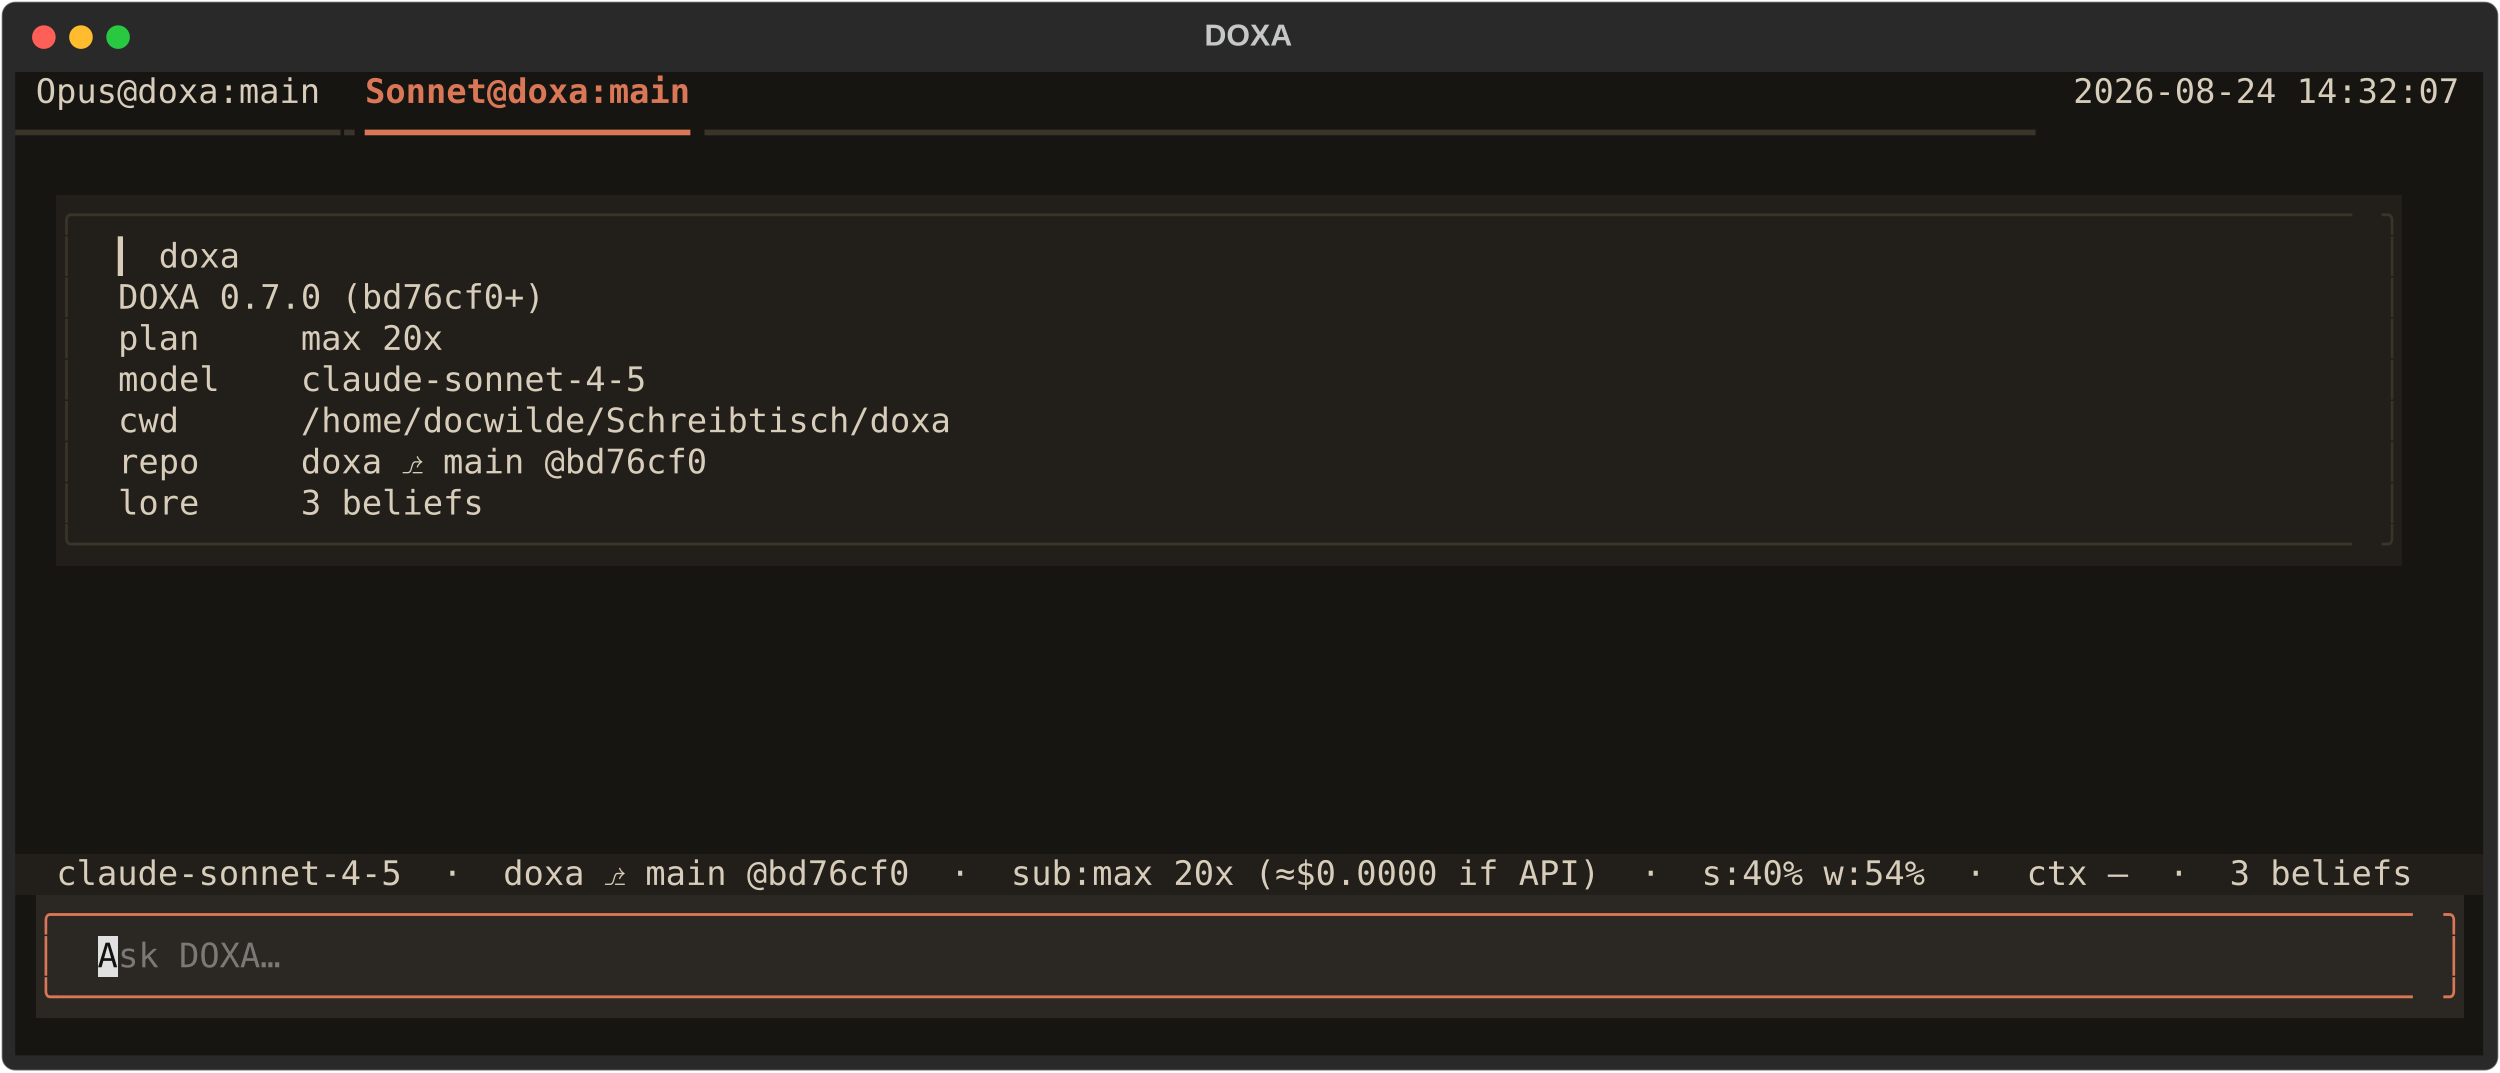
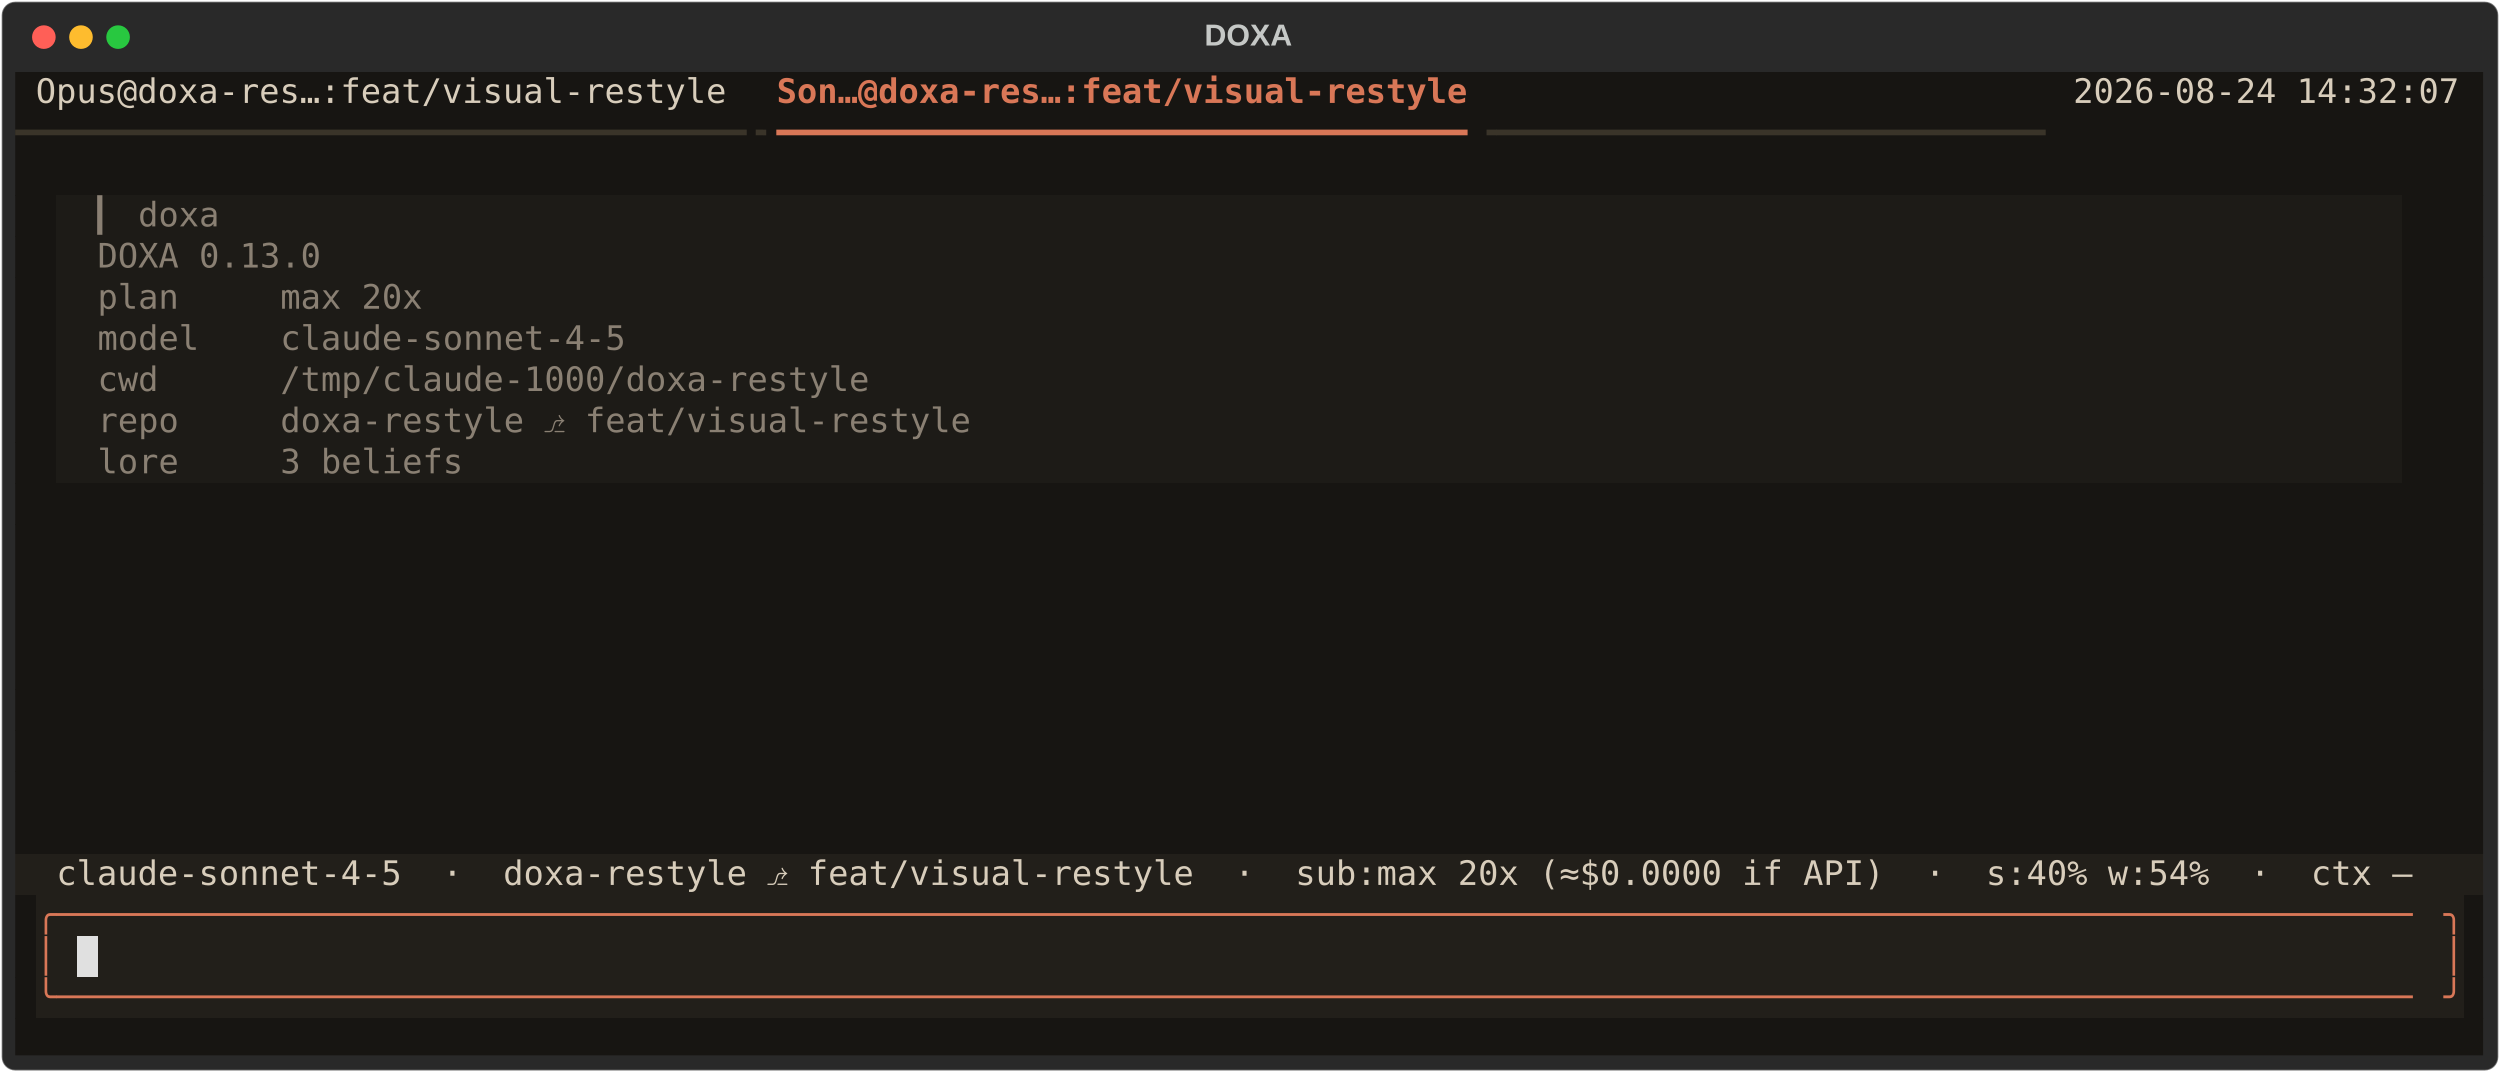
<svg xmlns="http://www.w3.org/2000/svg" class="rich-terminal" viewBox="0 0 1482 635.6">
  <style>

    @font-face {
        font-family: "Fira Code";
        src: local("FiraCode-Regular"),
                url("https://cdnjs.cloudflare.com/ajax/libs/firacode/6.2.0/woff2/FiraCode-Regular.woff2") format("woff2"),
                url("https://cdnjs.cloudflare.com/ajax/libs/firacode/6.2.0/woff/FiraCode-Regular.woff") format("woff");
        font-style: normal;
        font-weight: 400;
    }
    @font-face {
        font-family: "Fira Code";
        src: local("FiraCode-Bold"),
                url("https://cdnjs.cloudflare.com/ajax/libs/firacode/6.2.0/woff2/FiraCode-Bold.woff2") format("woff2"),
                url("https://cdnjs.cloudflare.com/ajax/libs/firacode/6.2.0/woff/FiraCode-Bold.woff") format("woff");
        font-style: bold;
        font-weight: 700;
    }

-     .terminal-195479208-matrix {
+     .terminal-3935627335-matrix {
        font-family: Fira Code, monospace;
        font-size: 20px;
        line-height: 24.4px;
        font-variant-east-asian: full-width;
    }

-     .terminal-195479208-title {
+     .terminal-3935627335-title {
        font-size: 18px;
        font-weight: bold;
        font-family: arial;
    }

-     .terminal-195479208-r1 { fill: #c5c8c6 }
- .terminal-195479208-r2 { fill: #d8cdbb }
- .terminal-195479208-r3 { fill: #d97757;font-weight: bold }
- .terminal-195479208-r4 { fill: #3a3429 }
- .terminal-195479208-r5 { fill: #d97757 }
- .terminal-195479208-r6 { fill: #121212 }
- .terminal-195479208-r7 { fill: #7b7976 }
- .terminal-195479208-r8 { fill: #f2e9dd }
+     .terminal-3935627335-r1 { fill: #c5c8c6 }
+ .terminal-3935627335-r2 { fill: #d8cdbb }
+ .terminal-3935627335-r3 { fill: #d97757;font-weight: bold }
+ .terminal-3935627335-r4 { fill: #3a3429 }
+ .terminal-3935627335-r5 { fill: #d97757 }
+ .terminal-3935627335-r6 { fill: #8a8073 }
+ .terminal-3935627335-r7 { fill: #121212 }
+ .terminal-3935627335-r8 { fill: #f2e9dd }
    </style>
  <defs>
-     <clipPath id="terminal-195479208-clip-terminal">
+     <clipPath id="terminal-3935627335-clip-terminal">
      <rect x="0" y="0" width="1463.0" height="584.6" />
    </clipPath>
-     <clipPath id="terminal-195479208-line-0">
+     <clipPath id="terminal-3935627335-line-0">
      <rect x="0" y="1.5" width="1464" height="24.65" />
    </clipPath>
-     <clipPath id="terminal-195479208-line-1">
+     <clipPath id="terminal-3935627335-line-1">
      <rect x="0" y="25.9" width="1464" height="24.65" />
    </clipPath>
-     <clipPath id="terminal-195479208-line-2">
+     <clipPath id="terminal-3935627335-line-2">
      <rect x="0" y="50.3" width="1464" height="24.65" />
    </clipPath>
-     <clipPath id="terminal-195479208-line-3">
+     <clipPath id="terminal-3935627335-line-3">
      <rect x="0" y="74.7" width="1464" height="24.65" />
    </clipPath>
-     <clipPath id="terminal-195479208-line-4">
+     <clipPath id="terminal-3935627335-line-4">
      <rect x="0" y="99.1" width="1464" height="24.65" />
    </clipPath>
-     <clipPath id="terminal-195479208-line-5">
+     <clipPath id="terminal-3935627335-line-5">
      <rect x="0" y="123.5" width="1464" height="24.65" />
    </clipPath>
-     <clipPath id="terminal-195479208-line-6">
+     <clipPath id="terminal-3935627335-line-6">
      <rect x="0" y="147.9" width="1464" height="24.65" />
    </clipPath>
-     <clipPath id="terminal-195479208-line-7">
+     <clipPath id="terminal-3935627335-line-7">
      <rect x="0" y="172.3" width="1464" height="24.65" />
    </clipPath>
-     <clipPath id="terminal-195479208-line-8">
+     <clipPath id="terminal-3935627335-line-8">
      <rect x="0" y="196.7" width="1464" height="24.65" />
    </clipPath>
-     <clipPath id="terminal-195479208-line-9">
+     <clipPath id="terminal-3935627335-line-9">
      <rect x="0" y="221.1" width="1464" height="24.65" />
    </clipPath>
-     <clipPath id="terminal-195479208-line-10">
+     <clipPath id="terminal-3935627335-line-10">
      <rect x="0" y="245.5" width="1464" height="24.65" />
    </clipPath>
-     <clipPath id="terminal-195479208-line-11">
+     <clipPath id="terminal-3935627335-line-11">
      <rect x="0" y="269.9" width="1464" height="24.65" />
    </clipPath>
-     <clipPath id="terminal-195479208-line-12">
+     <clipPath id="terminal-3935627335-line-12">
      <rect x="0" y="294.3" width="1464" height="24.65" />
    </clipPath>
-     <clipPath id="terminal-195479208-line-13">
+     <clipPath id="terminal-3935627335-line-13">
      <rect x="0" y="318.7" width="1464" height="24.65" />
    </clipPath>
-     <clipPath id="terminal-195479208-line-14">
+     <clipPath id="terminal-3935627335-line-14">
      <rect x="0" y="343.1" width="1464" height="24.65" />
    </clipPath>
-     <clipPath id="terminal-195479208-line-15">
+     <clipPath id="terminal-3935627335-line-15">
      <rect x="0" y="367.5" width="1464" height="24.65" />
    </clipPath>
-     <clipPath id="terminal-195479208-line-16">
+     <clipPath id="terminal-3935627335-line-16">
      <rect x="0" y="391.9" width="1464" height="24.65" />
    </clipPath>
-     <clipPath id="terminal-195479208-line-17">
+     <clipPath id="terminal-3935627335-line-17">
      <rect x="0" y="416.3" width="1464" height="24.65" />
    </clipPath>
-     <clipPath id="terminal-195479208-line-18">
+     <clipPath id="terminal-3935627335-line-18">
      <rect x="0" y="440.7" width="1464" height="24.65" />
    </clipPath>
-     <clipPath id="terminal-195479208-line-19">
+     <clipPath id="terminal-3935627335-line-19">
      <rect x="0" y="465.1" width="1464" height="24.65" />
    </clipPath>
-     <clipPath id="terminal-195479208-line-20">
+     <clipPath id="terminal-3935627335-line-20">
      <rect x="0" y="489.5" width="1464" height="24.65" />
    </clipPath>
-     <clipPath id="terminal-195479208-line-21">
+     <clipPath id="terminal-3935627335-line-21">
      <rect x="0" y="513.9" width="1464" height="24.65" />
    </clipPath>
-     <clipPath id="terminal-195479208-line-22">
+     <clipPath id="terminal-3935627335-line-22">
      <rect x="0" y="538.3" width="1464" height="24.65" />
    </clipPath>
  </defs>
  <rect fill="#292929" stroke="rgba(255,255,255,0.35)" stroke-width="1" x="1" y="1" width="1480" height="633.6" rx="8" />
-   <text class="terminal-195479208-title" fill="#c5c8c6" text-anchor="middle" x="740" y="27">DOXA</text>
+   <text class="terminal-3935627335-title" fill="#c5c8c6" text-anchor="middle" x="740" y="27">DOXA</text>
  <g transform="translate(26,22)">
    <circle cx="0" cy="0" r="7" fill="#ff5f57" />
    <circle cx="22" cy="0" r="7" fill="#febc2e" />
    <circle cx="44" cy="0" r="7" fill="#28c840" />
  </g>
-   <g transform="translate(9, 41)" clip-path="url(#terminal-195479208-clip-terminal)">
+   <g transform="translate(9, 41)" clip-path="url(#terminal-3935627335-clip-terminal)">
    <rect fill="#171512" x="0" y="1.5" width="12.2" height="24.65" shape-rendering="crispEdges" />
-     <rect fill="#171512" x="12.2" y="1.5" width="170.8" height="24.65" shape-rendering="crispEdges" />
-     <rect fill="#171512" x="183" y="1.5" width="12.2" height="24.65" shape-rendering="crispEdges" />
-     <rect fill="#171512" x="195.2" y="1.5" width="12.2" height="24.65" shape-rendering="crispEdges" />
-     <rect fill="#171512" x="207.4" y="1.5" width="195.2" height="24.65" shape-rendering="crispEdges" />
-     <rect fill="#171512" x="402.6" y="1.5" width="12.2" height="24.65" shape-rendering="crispEdges" />
-     <rect fill="#171512" x="414.8" y="1.5" width="793" height="24.65" shape-rendering="crispEdges" />
+     <rect fill="#171512" x="12.2" y="1.5" width="414.8" height="24.65" shape-rendering="crispEdges" />
+     <rect fill="#171512" x="427" y="1.5" width="12.2" height="24.65" shape-rendering="crispEdges" />
+     <rect fill="#171512" x="439.2" y="1.5" width="12.2" height="24.65" shape-rendering="crispEdges" />
+     <rect fill="#171512" x="451.4" y="1.5" width="414.8" height="24.65" shape-rendering="crispEdges" />
+     <rect fill="#171512" x="866.2" y="1.5" width="12.2" height="24.65" shape-rendering="crispEdges" />
+     <rect fill="#171512" x="878.4" y="1.5" width="329.4" height="24.65" shape-rendering="crispEdges" />
    <rect fill="#171512" x="1207.8" y="1.5" width="12.2" height="24.65" shape-rendering="crispEdges" />
    <rect fill="#171512" x="1220" y="1.5" width="231.8" height="24.65" shape-rendering="crispEdges" />
    <rect fill="#171512" x="1451.8" y="1.5" width="12.2" height="24.65" shape-rendering="crispEdges" />
-     <rect fill="#171512" x="0" y="25.9" width="195.2" height="24.65" shape-rendering="crispEdges" />
-     <rect fill="#171512" x="195.2" y="25.9" width="12.2" height="24.65" shape-rendering="crispEdges" />
-     <rect fill="#171512" x="207.4" y="25.9" width="195.2" height="24.65" shape-rendering="crispEdges" />
-     <rect fill="#171512" x="402.6" y="25.9" width="12.2" height="24.65" shape-rendering="crispEdges" />
-     <rect fill="#171512" x="414.8" y="25.9" width="793" height="24.65" shape-rendering="crispEdges" />
+     <rect fill="#171512" x="0" y="25.9" width="439.2" height="24.65" shape-rendering="crispEdges" />
+     <rect fill="#171512" x="439.2" y="25.9" width="12.2" height="24.65" shape-rendering="crispEdges" />
+     <rect fill="#171512" x="451.4" y="25.9" width="414.8" height="24.65" shape-rendering="crispEdges" />
+     <rect fill="#171512" x="866.2" y="25.9" width="12.2" height="24.65" shape-rendering="crispEdges" />
+     <rect fill="#171512" x="878.4" y="25.9" width="329.4" height="24.65" shape-rendering="crispEdges" />
    <rect fill="#171512" x="1207.8" y="25.9" width="12.2" height="24.65" shape-rendering="crispEdges" />
    <rect fill="#171512" x="1220" y="25.9" width="231.8" height="24.65" shape-rendering="crispEdges" />
    <rect fill="#171512" x="1451.8" y="25.9" width="12.2" height="24.65" shape-rendering="crispEdges" />
    <rect fill="#171512" x="0" y="50.3" width="1439.6" height="24.65" shape-rendering="crispEdges" />
    <rect fill="#171512" x="1439.6" y="50.3" width="24.4" height="24.65" shape-rendering="crispEdges" />
    <rect fill="#171512" x="0" y="74.7" width="24.4" height="24.65" shape-rendering="crispEdges" />
-     <rect fill="#221f1a" x="24.4" y="74.7" width="12.2" height="24.65" shape-rendering="crispEdges" />
-     <rect fill="#221f1a" x="36.6" y="74.7" width="1366.4" height="24.65" shape-rendering="crispEdges" />
-     <rect fill="#221f1a" x="1403" y="74.7" width="12.2" height="24.65" shape-rendering="crispEdges" />
+     <rect fill="#1d1b17" x="24.4" y="74.7" width="24.4" height="24.65" shape-rendering="crispEdges" />
+     <rect fill="#1d1b17" x="48.8" y="74.7" width="73.2" height="24.65" shape-rendering="crispEdges" />
+     <rect fill="#1d1b17" x="122" y="74.7" width="1268.8" height="24.65" shape-rendering="crispEdges" />
+     <rect fill="#1d1b17" x="1390.8" y="74.7" width="24.4" height="24.65" shape-rendering="crispEdges" />
    <rect fill="#171512" x="1415.2" y="74.7" width="24.4" height="24.65" shape-rendering="crispEdges" />
    <rect fill="#171512" x="1439.6" y="74.7" width="24.4" height="24.65" shape-rendering="crispEdges" />
    <rect fill="#171512" x="0" y="99.1" width="24.4" height="24.65" shape-rendering="crispEdges" />
-     <rect fill="#221f1a" x="24.4" y="99.1" width="12.2" height="24.65" shape-rendering="crispEdges" />
-     <rect fill="#221f1a" x="36.6" y="99.1" width="24.4" height="24.65" shape-rendering="crispEdges" />
-     <rect fill="#221f1a" x="61" y="99.1" width="73.2" height="24.65" shape-rendering="crispEdges" />
-     <rect fill="#221f1a" x="134.2" y="99.1" width="1244.4" height="24.65" shape-rendering="crispEdges" />
-     <rect fill="#221f1a" x="1378.6" y="99.1" width="24.4" height="24.65" shape-rendering="crispEdges" />
-     <rect fill="#221f1a" x="1403" y="99.1" width="12.2" height="24.65" shape-rendering="crispEdges" />
+     <rect fill="#1d1b17" x="24.4" y="99.1" width="24.4" height="24.65" shape-rendering="crispEdges" />
+     <rect fill="#1d1b17" x="48.8" y="99.1" width="134.2" height="24.65" shape-rendering="crispEdges" />
+     <rect fill="#1d1b17" x="183" y="99.1" width="1207.8" height="24.65" shape-rendering="crispEdges" />
+     <rect fill="#1d1b17" x="1390.8" y="99.1" width="24.4" height="24.65" shape-rendering="crispEdges" />
    <rect fill="#171512" x="1415.2" y="99.1" width="24.4" height="24.65" shape-rendering="crispEdges" />
    <rect fill="#171512" x="1439.6" y="99.1" width="24.4" height="24.65" shape-rendering="crispEdges" />
    <rect fill="#171512" x="0" y="123.5" width="24.4" height="24.65" shape-rendering="crispEdges" />
-     <rect fill="#221f1a" x="24.4" y="123.5" width="12.2" height="24.65" shape-rendering="crispEdges" />
-     <rect fill="#221f1a" x="36.6" y="123.5" width="24.4" height="24.65" shape-rendering="crispEdges" />
-     <rect fill="#221f1a" x="61" y="123.5" width="256.2" height="24.65" shape-rendering="crispEdges" />
-     <rect fill="#221f1a" x="317.2" y="123.5" width="1061.4" height="24.65" shape-rendering="crispEdges" />
-     <rect fill="#221f1a" x="1378.6" y="123.5" width="24.4" height="24.65" shape-rendering="crispEdges" />
-     <rect fill="#221f1a" x="1403" y="123.5" width="12.2" height="24.65" shape-rendering="crispEdges" />
+     <rect fill="#1d1b17" x="24.4" y="123.5" width="24.4" height="24.65" shape-rendering="crispEdges" />
+     <rect fill="#1d1b17" x="48.8" y="123.5" width="195.2" height="24.65" shape-rendering="crispEdges" />
+     <rect fill="#1d1b17" x="244" y="123.5" width="1146.8" height="24.65" shape-rendering="crispEdges" />
+     <rect fill="#1d1b17" x="1390.8" y="123.5" width="24.4" height="24.65" shape-rendering="crispEdges" />
    <rect fill="#171512" x="1415.2" y="123.5" width="24.4" height="24.65" shape-rendering="crispEdges" />
    <rect fill="#171512" x="1439.6" y="123.5" width="24.4" height="24.65" shape-rendering="crispEdges" />
    <rect fill="#171512" x="0" y="147.9" width="24.4" height="24.65" shape-rendering="crispEdges" />
-     <rect fill="#221f1a" x="24.4" y="147.9" width="12.2" height="24.65" shape-rendering="crispEdges" />
-     <rect fill="#221f1a" x="36.6" y="147.9" width="24.4" height="24.65" shape-rendering="crispEdges" />
-     <rect fill="#221f1a" x="61" y="147.9" width="195.2" height="24.65" shape-rendering="crispEdges" />
-     <rect fill="#221f1a" x="256.2" y="147.9" width="1122.4" height="24.65" shape-rendering="crispEdges" />
-     <rect fill="#221f1a" x="1378.6" y="147.9" width="24.4" height="24.65" shape-rendering="crispEdges" />
-     <rect fill="#221f1a" x="1403" y="147.9" width="12.2" height="24.65" shape-rendering="crispEdges" />
+     <rect fill="#1d1b17" x="24.4" y="147.9" width="24.4" height="24.65" shape-rendering="crispEdges" />
+     <rect fill="#1d1b17" x="48.8" y="147.9" width="317.2" height="24.65" shape-rendering="crispEdges" />
+     <rect fill="#1d1b17" x="366" y="147.9" width="1024.8" height="24.65" shape-rendering="crispEdges" />
+     <rect fill="#1d1b17" x="1390.8" y="147.9" width="24.4" height="24.65" shape-rendering="crispEdges" />
    <rect fill="#171512" x="1415.2" y="147.9" width="24.4" height="24.65" shape-rendering="crispEdges" />
    <rect fill="#171512" x="1439.6" y="147.9" width="24.4" height="24.65" shape-rendering="crispEdges" />
    <rect fill="#171512" x="0" y="172.3" width="24.4" height="24.65" shape-rendering="crispEdges" />
-     <rect fill="#221f1a" x="24.4" y="172.3" width="12.2" height="24.65" shape-rendering="crispEdges" />
-     <rect fill="#221f1a" x="36.6" y="172.3" width="24.4" height="24.65" shape-rendering="crispEdges" />
-     <rect fill="#221f1a" x="61" y="172.3" width="317.2" height="24.65" shape-rendering="crispEdges" />
-     <rect fill="#221f1a" x="378.2" y="172.3" width="1000.4" height="24.65" shape-rendering="crispEdges" />
-     <rect fill="#221f1a" x="1378.6" y="172.3" width="24.4" height="24.65" shape-rendering="crispEdges" />
-     <rect fill="#221f1a" x="1403" y="172.3" width="12.2" height="24.65" shape-rendering="crispEdges" />
+     <rect fill="#1d1b17" x="24.4" y="172.3" width="24.4" height="24.65" shape-rendering="crispEdges" />
+     <rect fill="#1d1b17" x="48.8" y="172.3" width="463.6" height="24.65" shape-rendering="crispEdges" />
+     <rect fill="#1d1b17" x="512.4" y="172.3" width="878.4" height="24.65" shape-rendering="crispEdges" />
+     <rect fill="#1d1b17" x="1390.8" y="172.3" width="24.4" height="24.65" shape-rendering="crispEdges" />
    <rect fill="#171512" x="1415.2" y="172.3" width="24.4" height="24.65" shape-rendering="crispEdges" />
    <rect fill="#171512" x="1439.6" y="172.3" width="24.4" height="24.65" shape-rendering="crispEdges" />
    <rect fill="#171512" x="0" y="196.7" width="24.4" height="24.65" shape-rendering="crispEdges" />
-     <rect fill="#221f1a" x="24.4" y="196.7" width="12.2" height="24.65" shape-rendering="crispEdges" />
-     <rect fill="#221f1a" x="36.6" y="196.7" width="24.4" height="24.65" shape-rendering="crispEdges" />
-     <rect fill="#221f1a" x="61" y="196.7" width="500.2" height="24.65" shape-rendering="crispEdges" />
-     <rect fill="#221f1a" x="561.2" y="196.7" width="817.4" height="24.65" shape-rendering="crispEdges" />
-     <rect fill="#221f1a" x="1378.6" y="196.7" width="24.4" height="24.65" shape-rendering="crispEdges" />
-     <rect fill="#221f1a" x="1403" y="196.7" width="12.2" height="24.65" shape-rendering="crispEdges" />
+     <rect fill="#1d1b17" x="24.4" y="196.7" width="24.4" height="24.65" shape-rendering="crispEdges" />
+     <rect fill="#1d1b17" x="48.8" y="196.7" width="524.6" height="24.65" shape-rendering="crispEdges" />
+     <rect fill="#1d1b17" x="573.4" y="196.7" width="817.4" height="24.65" shape-rendering="crispEdges" />
+     <rect fill="#1d1b17" x="1390.8" y="196.7" width="24.4" height="24.65" shape-rendering="crispEdges" />
    <rect fill="#171512" x="1415.2" y="196.7" width="24.4" height="24.65" shape-rendering="crispEdges" />
    <rect fill="#171512" x="1439.6" y="196.7" width="24.4" height="24.65" shape-rendering="crispEdges" />
    <rect fill="#171512" x="0" y="221.1" width="24.4" height="24.65" shape-rendering="crispEdges" />
-     <rect fill="#221f1a" x="24.4" y="221.1" width="12.2" height="24.65" shape-rendering="crispEdges" />
-     <rect fill="#221f1a" x="36.6" y="221.1" width="24.4" height="24.65" shape-rendering="crispEdges" />
-     <rect fill="#221f1a" x="61" y="221.1" width="353.8" height="24.65" shape-rendering="crispEdges" />
-     <rect fill="#221f1a" x="414.8" y="221.1" width="963.8" height="24.65" shape-rendering="crispEdges" />
-     <rect fill="#221f1a" x="1378.6" y="221.1" width="24.4" height="24.65" shape-rendering="crispEdges" />
-     <rect fill="#221f1a" x="1403" y="221.1" width="12.2" height="24.65" shape-rendering="crispEdges" />
+     <rect fill="#1d1b17" x="24.4" y="221.1" width="24.4" height="24.65" shape-rendering="crispEdges" />
+     <rect fill="#1d1b17" x="48.8" y="221.1" width="219.6" height="24.65" shape-rendering="crispEdges" />
+     <rect fill="#1d1b17" x="268.4" y="221.1" width="1122.4" height="24.65" shape-rendering="crispEdges" />
+     <rect fill="#1d1b17" x="1390.8" y="221.1" width="24.4" height="24.65" shape-rendering="crispEdges" />
    <rect fill="#171512" x="1415.2" y="221.1" width="24.4" height="24.65" shape-rendering="crispEdges" />
    <rect fill="#171512" x="1439.6" y="221.1" width="24.4" height="24.65" shape-rendering="crispEdges" />
    <rect fill="#171512" x="0" y="245.5" width="24.4" height="24.65" shape-rendering="crispEdges" />
-     <rect fill="#221f1a" x="24.4" y="245.5" width="12.2" height="24.65" shape-rendering="crispEdges" />
-     <rect fill="#221f1a" x="36.6" y="245.5" width="24.4" height="24.65" shape-rendering="crispEdges" />
-     <rect fill="#221f1a" x="61" y="245.5" width="219.6" height="24.65" shape-rendering="crispEdges" />
-     <rect fill="#221f1a" x="280.6" y="245.5" width="1098" height="24.65" shape-rendering="crispEdges" />
-     <rect fill="#221f1a" x="1378.6" y="245.5" width="24.4" height="24.65" shape-rendering="crispEdges" />
-     <rect fill="#221f1a" x="1403" y="245.5" width="12.2" height="24.65" shape-rendering="crispEdges" />
+     <rect fill="#171512" x="24.4" y="245.5" width="1390.8" height="24.65" shape-rendering="crispEdges" />
    <rect fill="#171512" x="1415.2" y="245.5" width="24.4" height="24.65" shape-rendering="crispEdges" />
    <rect fill="#171512" x="1439.6" y="245.5" width="24.4" height="24.65" shape-rendering="crispEdges" />
    <rect fill="#171512" x="0" y="269.9" width="24.4" height="24.65" shape-rendering="crispEdges" />
-     <rect fill="#221f1a" x="24.4" y="269.9" width="12.2" height="24.65" shape-rendering="crispEdges" />
-     <rect fill="#221f1a" x="36.6" y="269.9" width="1366.4" height="24.65" shape-rendering="crispEdges" />
-     <rect fill="#221f1a" x="1403" y="269.9" width="12.2" height="24.65" shape-rendering="crispEdges" />
+     <rect fill="#171512" x="24.4" y="269.9" width="1390.8" height="24.65" shape-rendering="crispEdges" />
    <rect fill="#171512" x="1415.2" y="269.9" width="24.4" height="24.65" shape-rendering="crispEdges" />
    <rect fill="#171512" x="1439.6" y="269.9" width="24.4" height="24.65" shape-rendering="crispEdges" />
    <rect fill="#171512" x="0" y="294.3" width="24.4" height="24.65" shape-rendering="crispEdges" />
    <rect fill="#171512" x="24.4" y="294.3" width="1390.8" height="24.65" shape-rendering="crispEdges" />
    <rect fill="#171512" x="1415.2" y="294.3" width="24.4" height="24.65" shape-rendering="crispEdges" />
    <rect fill="#171512" x="1439.6" y="294.3" width="24.4" height="24.65" shape-rendering="crispEdges" />
    <rect fill="#171512" x="0" y="318.7" width="24.4" height="24.65" shape-rendering="crispEdges" />
    <rect fill="#171512" x="24.4" y="318.7" width="1390.8" height="24.65" shape-rendering="crispEdges" />
    <rect fill="#171512" x="1415.2" y="318.7" width="24.4" height="24.65" shape-rendering="crispEdges" />
    <rect fill="#171512" x="1439.6" y="318.7" width="24.4" height="24.65" shape-rendering="crispEdges" />
    <rect fill="#171512" x="0" y="343.1" width="24.4" height="24.65" shape-rendering="crispEdges" />
    <rect fill="#171512" x="24.4" y="343.1" width="1390.8" height="24.65" shape-rendering="crispEdges" />
    <rect fill="#171512" x="1415.2" y="343.1" width="24.4" height="24.65" shape-rendering="crispEdges" />
    <rect fill="#171512" x="1439.6" y="343.1" width="24.4" height="24.65" shape-rendering="crispEdges" />
    <rect fill="#171512" x="0" y="367.5" width="24.4" height="24.65" shape-rendering="crispEdges" />
    <rect fill="#171512" x="24.4" y="367.5" width="1390.8" height="24.65" shape-rendering="crispEdges" />
    <rect fill="#171512" x="1415.2" y="367.5" width="24.4" height="24.65" shape-rendering="crispEdges" />
    <rect fill="#171512" x="1439.6" y="367.5" width="24.4" height="24.65" shape-rendering="crispEdges" />
    <rect fill="#171512" x="0" y="391.9" width="24.4" height="24.65" shape-rendering="crispEdges" />
    <rect fill="#171512" x="24.4" y="391.9" width="1390.8" height="24.65" shape-rendering="crispEdges" />
    <rect fill="#171512" x="1415.2" y="391.9" width="24.4" height="24.65" shape-rendering="crispEdges" />
    <rect fill="#171512" x="1439.6" y="391.9" width="24.4" height="24.65" shape-rendering="crispEdges" />
    <rect fill="#171512" x="0" y="416.3" width="24.4" height="24.65" shape-rendering="crispEdges" />
    <rect fill="#171512" x="24.4" y="416.3" width="1390.8" height="24.65" shape-rendering="crispEdges" />
    <rect fill="#171512" x="1415.2" y="416.3" width="24.4" height="24.65" shape-rendering="crispEdges" />
    <rect fill="#171512" x="1439.6" y="416.3" width="24.4" height="24.65" shape-rendering="crispEdges" />
    <rect fill="#171512" x="0" y="440.7" width="1439.6" height="24.65" shape-rendering="crispEdges" />
    <rect fill="#171512" x="1439.6" y="440.7" width="24.4" height="24.65" shape-rendering="crispEdges" />
    <rect fill="#221f1a" x="0" y="465.1" width="24.4" height="24.65" shape-rendering="crispEdges" />
    <rect fill="#221f1a" x="24.4" y="465.1" width="1415.2" height="24.65" shape-rendering="crispEdges" />
    <rect fill="#221f1a" x="1439.6" y="465.1" width="24.4" height="24.65" shape-rendering="crispEdges" />
    <rect fill="#171512" x="0" y="489.5" width="12.2" height="24.65" shape-rendering="crispEdges" />
-     <rect fill="#2b2823" x="12.2" y="489.5" width="12.2" height="24.65" shape-rendering="crispEdges" />
-     <rect fill="#2b2823" x="24.4" y="489.5" width="1415.2" height="24.65" shape-rendering="crispEdges" />
-     <rect fill="#2b2823" x="1439.6" y="489.5" width="12.2" height="24.65" shape-rendering="crispEdges" />
+     <rect fill="#221f1a" x="12.2" y="489.5" width="12.2" height="24.65" shape-rendering="crispEdges" />
+     <rect fill="#221f1a" x="24.4" y="489.5" width="1415.2" height="24.65" shape-rendering="crispEdges" />
+     <rect fill="#221f1a" x="1439.6" y="489.5" width="12.2" height="24.65" shape-rendering="crispEdges" />
    <rect fill="#171512" x="1451.8" y="489.5" width="12.2" height="24.65" shape-rendering="crispEdges" />
    <rect fill="#171512" x="0" y="513.9" width="12.2" height="24.65" shape-rendering="crispEdges" />
-     <rect fill="#2b2823" x="12.2" y="513.9" width="12.2" height="24.65" shape-rendering="crispEdges" />
-     <rect fill="#2b2823" x="24.4" y="513.9" width="24.4" height="24.65" shape-rendering="crispEdges" />
-     <rect fill="#e0e0e0" x="48.8" y="513.9" width="12.2" height="24.65" shape-rendering="crispEdges" />
-     <rect fill="#2b2823" x="61" y="513.9" width="97.6" height="24.65" shape-rendering="crispEdges" />
-     <rect fill="#2b2823" x="158.6" y="513.9" width="1256.6" height="24.65" shape-rendering="crispEdges" />
-     <rect fill="#2b2823" x="1415.2" y="513.9" width="24.4" height="24.65" shape-rendering="crispEdges" />
-     <rect fill="#2b2823" x="1439.6" y="513.9" width="12.2" height="24.65" shape-rendering="crispEdges" />
+     <rect fill="#221f1a" x="12.2" y="513.9" width="12.2" height="24.65" shape-rendering="crispEdges" />
+     <rect fill="#221f1a" x="24.4" y="513.9" width="12.2" height="24.65" shape-rendering="crispEdges" />
+     <rect fill="#e0e0e0" x="36.6" y="513.9" width="12.2" height="24.65" shape-rendering="crispEdges" />
+     <rect fill="#221f1a" x="48.8" y="513.9" width="1378.6" height="24.65" shape-rendering="crispEdges" />
+     <rect fill="#221f1a" x="1427.4" y="513.9" width="12.2" height="24.65" shape-rendering="crispEdges" />
+     <rect fill="#221f1a" x="1439.6" y="513.9" width="12.2" height="24.65" shape-rendering="crispEdges" />
    <rect fill="#171512" x="1451.8" y="513.9" width="12.2" height="24.65" shape-rendering="crispEdges" />
    <rect fill="#171512" x="0" y="538.3" width="12.2" height="24.65" shape-rendering="crispEdges" />
-     <rect fill="#2b2823" x="12.2" y="538.3" width="12.2" height="24.65" shape-rendering="crispEdges" />
-     <rect fill="#2b2823" x="24.4" y="538.3" width="1415.2" height="24.65" shape-rendering="crispEdges" />
-     <rect fill="#2b2823" x="1439.6" y="538.3" width="12.2" height="24.65" shape-rendering="crispEdges" />
+     <rect fill="#221f1a" x="12.2" y="538.3" width="12.2" height="24.65" shape-rendering="crispEdges" />
+     <rect fill="#221f1a" x="24.4" y="538.3" width="1415.2" height="24.65" shape-rendering="crispEdges" />
+     <rect fill="#221f1a" x="1439.6" y="538.3" width="12.2" height="24.65" shape-rendering="crispEdges" />
    <rect fill="#171512" x="1451.8" y="538.3" width="12.2" height="24.65" shape-rendering="crispEdges" />
    <rect fill="#171512" x="0" y="562.7" width="1464" height="24.65" shape-rendering="crispEdges" />
-     <g class="terminal-195479208-matrix">
-       <text class="terminal-195479208-r2" x="12.2" y="20" textLength="170.8" clip-path="url(#terminal-195479208-line-0)">Opus@doxa:main</text>
-       <text class="terminal-195479208-r3" x="207.4" y="20" textLength="195.2" clip-path="url(#terminal-195479208-line-0)">Sonnet@doxa:main</text>
-       <text class="terminal-195479208-r2" x="1220" y="20" textLength="231.8" clip-path="url(#terminal-195479208-line-0)">2026-08-24 14:32:07</text>
-       <text class="terminal-195479208-r1" x="1464" y="20" textLength="12.2" clip-path="url(#terminal-195479208-line-0)">
- </text>
-       <text class="terminal-195479208-r4" x="0" y="44.4" textLength="195.2" clip-path="url(#terminal-195479208-line-1)">━━━━━━━━━━━━━━━━</text>
-       <text class="terminal-195479208-r4" x="195.2" y="44.4" textLength="12.2" clip-path="url(#terminal-195479208-line-1)">╸</text>
-       <text class="terminal-195479208-r5" x="207.4" y="44.4" textLength="195.2" clip-path="url(#terminal-195479208-line-1)">━━━━━━━━━━━━━━━━</text>
-       <text class="terminal-195479208-r4" x="402.6" y="44.4" textLength="12.2" clip-path="url(#terminal-195479208-line-1)">╺</text>
-       <text class="terminal-195479208-r4" x="414.8" y="44.4" textLength="793" clip-path="url(#terminal-195479208-line-1)">━━━━━━━━━━━━━━━━━━━━━━━━━━━━━━━━━━━━━━━━━━━━━━━━━━━━━━━━━━━━━━━━━</text>
-       <text class="terminal-195479208-r1" x="1464" y="44.4" textLength="12.2" clip-path="url(#terminal-195479208-line-1)">
- </text>
-       <text class="terminal-195479208-r1" x="1464" y="68.8" textLength="12.2" clip-path="url(#terminal-195479208-line-2)">
- </text>
-       <text class="terminal-195479208-r4" x="24.4" y="93.2" textLength="12.2" clip-path="url(#terminal-195479208-line-3)">╭</text>
-       <text class="terminal-195479208-r4" x="36.6" y="93.2" textLength="1366.4" clip-path="url(#terminal-195479208-line-3)">────────────────────────────────────────────────────────────────────────────────────────────────────────────────</text>
-       <text class="terminal-195479208-r4" x="1403" y="93.2" textLength="12.2" clip-path="url(#terminal-195479208-line-3)">╮</text>
-       <text class="terminal-195479208-r1" x="1464" y="93.2" textLength="12.2" clip-path="url(#terminal-195479208-line-3)">
- </text>
-       <text class="terminal-195479208-r4" x="24.4" y="117.6" textLength="12.2" clip-path="url(#terminal-195479208-line-4)">│</text>
-       <text class="terminal-195479208-r2" x="61" y="117.6" textLength="73.2" clip-path="url(#terminal-195479208-line-4)">▎ doxa</text>
-       <text class="terminal-195479208-r4" x="1403" y="117.6" textLength="12.2" clip-path="url(#terminal-195479208-line-4)">│</text>
-       <text class="terminal-195479208-r1" x="1464" y="117.6" textLength="12.2" clip-path="url(#terminal-195479208-line-4)">
- </text>
-       <text class="terminal-195479208-r4" x="24.4" y="142" textLength="12.2" clip-path="url(#terminal-195479208-line-5)">│</text>
-       <text class="terminal-195479208-r2" x="61" y="142" textLength="256.2" clip-path="url(#terminal-195479208-line-5)">DOXA 0.7.0 (bd76cf0+)</text>
-       <text class="terminal-195479208-r4" x="1403" y="142" textLength="12.2" clip-path="url(#terminal-195479208-line-5)">│</text>
-       <text class="terminal-195479208-r1" x="1464" y="142" textLength="12.2" clip-path="url(#terminal-195479208-line-5)">
- </text>
-       <text class="terminal-195479208-r4" x="24.4" y="166.4" textLength="12.2" clip-path="url(#terminal-195479208-line-6)">│</text>
-       <text class="terminal-195479208-r2" x="61" y="166.4" textLength="195.2" clip-path="url(#terminal-195479208-line-6)">plan     max 20x</text>
-       <text class="terminal-195479208-r4" x="1403" y="166.4" textLength="12.2" clip-path="url(#terminal-195479208-line-6)">│</text>
-       <text class="terminal-195479208-r1" x="1464" y="166.4" textLength="12.2" clip-path="url(#terminal-195479208-line-6)">
- </text>
-       <text class="terminal-195479208-r4" x="24.4" y="190.8" textLength="12.2" clip-path="url(#terminal-195479208-line-7)">│</text>
-       <text class="terminal-195479208-r2" x="61" y="190.8" textLength="317.2" clip-path="url(#terminal-195479208-line-7)">model    claude-sonnet-4-5</text>
-       <text class="terminal-195479208-r4" x="1403" y="190.8" textLength="12.2" clip-path="url(#terminal-195479208-line-7)">│</text>
-       <text class="terminal-195479208-r1" x="1464" y="190.8" textLength="12.2" clip-path="url(#terminal-195479208-line-7)">
- </text>
-       <text class="terminal-195479208-r4" x="24.4" y="215.2" textLength="12.2" clip-path="url(#terminal-195479208-line-8)">│</text>
-       <text class="terminal-195479208-r2" x="61" y="215.2" textLength="500.2" clip-path="url(#terminal-195479208-line-8)">cwd      /home/docwilde/Schreibtisch/doxa</text>
-       <text class="terminal-195479208-r4" x="1403" y="215.2" textLength="12.2" clip-path="url(#terminal-195479208-line-8)">│</text>
-       <text class="terminal-195479208-r1" x="1464" y="215.2" textLength="12.2" clip-path="url(#terminal-195479208-line-8)">
- </text>
-       <text class="terminal-195479208-r4" x="24.4" y="239.6" textLength="12.2" clip-path="url(#terminal-195479208-line-9)">│</text>
-       <text class="terminal-195479208-r2" x="61" y="239.6" textLength="353.8" clip-path="url(#terminal-195479208-line-9)">repo     doxa ⎇ main @bd76cf0</text>
-       <text class="terminal-195479208-r4" x="1403" y="239.6" textLength="12.2" clip-path="url(#terminal-195479208-line-9)">│</text>
-       <text class="terminal-195479208-r1" x="1464" y="239.6" textLength="12.2" clip-path="url(#terminal-195479208-line-9)">
- </text>
-       <text class="terminal-195479208-r4" x="24.4" y="264" textLength="12.2" clip-path="url(#terminal-195479208-line-10)">│</text>
-       <text class="terminal-195479208-r2" x="61" y="264" textLength="219.6" clip-path="url(#terminal-195479208-line-10)">lore     3 beliefs</text>
-       <text class="terminal-195479208-r4" x="1403" y="264" textLength="12.2" clip-path="url(#terminal-195479208-line-10)">│</text>
-       <text class="terminal-195479208-r1" x="1464" y="264" textLength="12.2" clip-path="url(#terminal-195479208-line-10)">
- </text>
-       <text class="terminal-195479208-r4" x="24.4" y="288.4" textLength="12.2" clip-path="url(#terminal-195479208-line-11)">╰</text>
-       <text class="terminal-195479208-r4" x="36.6" y="288.4" textLength="1366.4" clip-path="url(#terminal-195479208-line-11)">────────────────────────────────────────────────────────────────────────────────────────────────────────────────</text>
-       <text class="terminal-195479208-r4" x="1403" y="288.4" textLength="12.2" clip-path="url(#terminal-195479208-line-11)">╯</text>
-       <text class="terminal-195479208-r1" x="1464" y="288.4" textLength="12.2" clip-path="url(#terminal-195479208-line-11)">
- </text>
-       <text class="terminal-195479208-r1" x="1464" y="312.8" textLength="12.2" clip-path="url(#terminal-195479208-line-12)">
- </text>
-       <text class="terminal-195479208-r1" x="1464" y="337.2" textLength="12.2" clip-path="url(#terminal-195479208-line-13)">
- </text>
-       <text class="terminal-195479208-r1" x="1464" y="361.6" textLength="12.2" clip-path="url(#terminal-195479208-line-14)">
- </text>
-       <text class="terminal-195479208-r1" x="1464" y="386" textLength="12.2" clip-path="url(#terminal-195479208-line-15)">
- </text>
-       <text class="terminal-195479208-r1" x="1464" y="410.4" textLength="12.2" clip-path="url(#terminal-195479208-line-16)">
- </text>
-       <text class="terminal-195479208-r1" x="1464" y="434.8" textLength="12.2" clip-path="url(#terminal-195479208-line-17)">
- </text>
-       <text class="terminal-195479208-r1" x="1464" y="459.2" textLength="12.2" clip-path="url(#terminal-195479208-line-18)">
- </text>
-       <text class="terminal-195479208-r2" x="24.4" y="483.6" textLength="1415.2" clip-path="url(#terminal-195479208-line-19)">claude-sonnet-4-5  ·  doxa ⎇ main @bd76cf0  ·  sub:max 20x (≈$0.0000 if API)  ·  s:40% w:54%  ·  ctx —  ·  3 beliefs</text>
-       <text class="terminal-195479208-r1" x="1464" y="483.6" textLength="12.2" clip-path="url(#terminal-195479208-line-19)">
- </text>
-       <text class="terminal-195479208-r5" x="12.2" y="508" textLength="12.2" clip-path="url(#terminal-195479208-line-20)">╭</text>
-       <text class="terminal-195479208-r5" x="24.4" y="508" textLength="1415.2" clip-path="url(#terminal-195479208-line-20)">────────────────────────────────────────────────────────────────────────────────────────────────────────────────────</text>
-       <text class="terminal-195479208-r5" x="1439.6" y="508" textLength="12.2" clip-path="url(#terminal-195479208-line-20)">╮</text>
-       <text class="terminal-195479208-r1" x="1464" y="508" textLength="12.2" clip-path="url(#terminal-195479208-line-20)">
- </text>
-       <text class="terminal-195479208-r5" x="12.2" y="532.4" textLength="12.2" clip-path="url(#terminal-195479208-line-21)">│</text>
-       <text class="terminal-195479208-r6" x="48.8" y="532.4" textLength="12.2" clip-path="url(#terminal-195479208-line-21)">A</text>
-       <text class="terminal-195479208-r7" x="61" y="532.4" textLength="97.6" clip-path="url(#terminal-195479208-line-21)">sk DOXA…</text>
-       <text class="terminal-195479208-r5" x="1439.6" y="532.4" textLength="12.2" clip-path="url(#terminal-195479208-line-21)">│</text>
-       <text class="terminal-195479208-r1" x="1464" y="532.4" textLength="12.2" clip-path="url(#terminal-195479208-line-21)">
- </text>
-       <text class="terminal-195479208-r5" x="12.2" y="556.8" textLength="12.2" clip-path="url(#terminal-195479208-line-22)">╰</text>
-       <text class="terminal-195479208-r5" x="24.4" y="556.8" textLength="1415.2" clip-path="url(#terminal-195479208-line-22)">────────────────────────────────────────────────────────────────────────────────────────────────────────────────────</text>
-       <text class="terminal-195479208-r5" x="1439.6" y="556.8" textLength="12.2" clip-path="url(#terminal-195479208-line-22)">╯</text>
-       <text class="terminal-195479208-r1" x="1464" y="556.8" textLength="12.2" clip-path="url(#terminal-195479208-line-22)">
+     <g class="terminal-3935627335-matrix">
+       <text class="terminal-3935627335-r2" x="12.2" y="20" textLength="414.8" clip-path="url(#terminal-3935627335-line-0)">Opus@doxa-res…:feat/visual-restyle</text>
+       <text class="terminal-3935627335-r3" x="451.4" y="20" textLength="414.8" clip-path="url(#terminal-3935627335-line-0)">Son…@doxa-res…:feat/visual-restyle</text>
+       <text class="terminal-3935627335-r2" x="1220" y="20" textLength="231.8" clip-path="url(#terminal-3935627335-line-0)">2026-08-24 14:32:07</text>
+       <text class="terminal-3935627335-r1" x="1464" y="20" textLength="12.2" clip-path="url(#terminal-3935627335-line-0)">
+ </text>
+       <text class="terminal-3935627335-r4" x="0" y="44.4" textLength="439.2" clip-path="url(#terminal-3935627335-line-1)">━━━━━━━━━━━━━━━━━━━━━━━━━━━━━━━━━━━━</text>
+       <text class="terminal-3935627335-r4" x="439.2" y="44.4" textLength="12.2" clip-path="url(#terminal-3935627335-line-1)">╸</text>
+       <text class="terminal-3935627335-r5" x="451.4" y="44.4" textLength="414.8" clip-path="url(#terminal-3935627335-line-1)">━━━━━━━━━━━━━━━━━━━━━━━━━━━━━━━━━━</text>
+       <text class="terminal-3935627335-r4" x="866.2" y="44.4" textLength="12.2" clip-path="url(#terminal-3935627335-line-1)">╺</text>
+       <text class="terminal-3935627335-r4" x="878.4" y="44.4" textLength="329.4" clip-path="url(#terminal-3935627335-line-1)">━━━━━━━━━━━━━━━━━━━━━━━━━━━</text>
+       <text class="terminal-3935627335-r1" x="1464" y="44.4" textLength="12.2" clip-path="url(#terminal-3935627335-line-1)">
+ </text>
+       <text class="terminal-3935627335-r1" x="1464" y="68.8" textLength="12.2" clip-path="url(#terminal-3935627335-line-2)">
+ </text>
+       <text class="terminal-3935627335-r6" x="48.8" y="93.2" textLength="73.2" clip-path="url(#terminal-3935627335-line-3)">▎ doxa</text>
+       <text class="terminal-3935627335-r1" x="1464" y="93.2" textLength="12.2" clip-path="url(#terminal-3935627335-line-3)">
+ </text>
+       <text class="terminal-3935627335-r6" x="48.8" y="117.6" textLength="134.2" clip-path="url(#terminal-3935627335-line-4)">DOXA 0.13.0</text>
+       <text class="terminal-3935627335-r1" x="1464" y="117.6" textLength="12.2" clip-path="url(#terminal-3935627335-line-4)">
+ </text>
+       <text class="terminal-3935627335-r6" x="48.8" y="142" textLength="195.2" clip-path="url(#terminal-3935627335-line-5)">plan     max 20x</text>
+       <text class="terminal-3935627335-r1" x="1464" y="142" textLength="12.2" clip-path="url(#terminal-3935627335-line-5)">
+ </text>
+       <text class="terminal-3935627335-r6" x="48.8" y="166.4" textLength="317.2" clip-path="url(#terminal-3935627335-line-6)">model    claude-sonnet-4-5</text>
+       <text class="terminal-3935627335-r1" x="1464" y="166.4" textLength="12.2" clip-path="url(#terminal-3935627335-line-6)">
+ </text>
+       <text class="terminal-3935627335-r6" x="48.8" y="190.8" textLength="463.6" clip-path="url(#terminal-3935627335-line-7)">cwd      /tmp/claude-1000/doxa-restyle</text>
+       <text class="terminal-3935627335-r1" x="1464" y="190.8" textLength="12.2" clip-path="url(#terminal-3935627335-line-7)">
+ </text>
+       <text class="terminal-3935627335-r6" x="48.8" y="215.2" textLength="524.6" clip-path="url(#terminal-3935627335-line-8)">repo     doxa-restyle ⎇ feat/visual-restyle</text>
+       <text class="terminal-3935627335-r1" x="1464" y="215.2" textLength="12.2" clip-path="url(#terminal-3935627335-line-8)">
+ </text>
+       <text class="terminal-3935627335-r6" x="48.8" y="239.6" textLength="219.6" clip-path="url(#terminal-3935627335-line-9)">lore     3 beliefs</text>
+       <text class="terminal-3935627335-r1" x="1464" y="239.6" textLength="12.2" clip-path="url(#terminal-3935627335-line-9)">
+ </text>
+       <text class="terminal-3935627335-r1" x="1464" y="264" textLength="12.2" clip-path="url(#terminal-3935627335-line-10)">
+ </text>
+       <text class="terminal-3935627335-r1" x="1464" y="288.4" textLength="12.2" clip-path="url(#terminal-3935627335-line-11)">
+ </text>
+       <text class="terminal-3935627335-r1" x="1464" y="312.8" textLength="12.2" clip-path="url(#terminal-3935627335-line-12)">
+ </text>
+       <text class="terminal-3935627335-r1" x="1464" y="337.2" textLength="12.2" clip-path="url(#terminal-3935627335-line-13)">
+ </text>
+       <text class="terminal-3935627335-r1" x="1464" y="361.6" textLength="12.2" clip-path="url(#terminal-3935627335-line-14)">
+ </text>
+       <text class="terminal-3935627335-r1" x="1464" y="386" textLength="12.2" clip-path="url(#terminal-3935627335-line-15)">
+ </text>
+       <text class="terminal-3935627335-r1" x="1464" y="410.4" textLength="12.2" clip-path="url(#terminal-3935627335-line-16)">
+ </text>
+       <text class="terminal-3935627335-r1" x="1464" y="434.8" textLength="12.2" clip-path="url(#terminal-3935627335-line-17)">
+ </text>
+       <text class="terminal-3935627335-r1" x="1464" y="459.2" textLength="12.2" clip-path="url(#terminal-3935627335-line-18)">
+ </text>
+       <text class="terminal-3935627335-r2" x="24.4" y="483.6" textLength="1415.2" clip-path="url(#terminal-3935627335-line-19)">claude-sonnet-4-5  ·  doxa-restyle ⎇ feat/visual-restyle  ·  sub:max 20x (≈$0.0000 if API)  ·  s:40% w:54%  ·  ctx —</text>
+       <text class="terminal-3935627335-r1" x="1464" y="483.6" textLength="12.2" clip-path="url(#terminal-3935627335-line-19)">
+ </text>
+       <text class="terminal-3935627335-r5" x="12.2" y="508" textLength="12.2" clip-path="url(#terminal-3935627335-line-20)">╭</text>
+       <text class="terminal-3935627335-r5" x="24.4" y="508" textLength="1415.2" clip-path="url(#terminal-3935627335-line-20)">────────────────────────────────────────────────────────────────────────────────────────────────────────────────────</text>
+       <text class="terminal-3935627335-r5" x="1439.6" y="508" textLength="12.2" clip-path="url(#terminal-3935627335-line-20)">╮</text>
+       <text class="terminal-3935627335-r1" x="1464" y="508" textLength="12.2" clip-path="url(#terminal-3935627335-line-20)">
+ </text>
+       <text class="terminal-3935627335-r5" x="12.2" y="532.4" textLength="12.2" clip-path="url(#terminal-3935627335-line-21)">│</text>
+       <text class="terminal-3935627335-r5" x="1439.6" y="532.4" textLength="12.2" clip-path="url(#terminal-3935627335-line-21)">│</text>
+       <text class="terminal-3935627335-r1" x="1464" y="532.4" textLength="12.2" clip-path="url(#terminal-3935627335-line-21)">
+ </text>
+       <text class="terminal-3935627335-r5" x="12.2" y="556.8" textLength="12.2" clip-path="url(#terminal-3935627335-line-22)">╰</text>
+       <text class="terminal-3935627335-r5" x="24.4" y="556.8" textLength="1415.2" clip-path="url(#terminal-3935627335-line-22)">────────────────────────────────────────────────────────────────────────────────────────────────────────────────────</text>
+       <text class="terminal-3935627335-r5" x="1439.6" y="556.8" textLength="12.2" clip-path="url(#terminal-3935627335-line-22)">╯</text>
+       <text class="terminal-3935627335-r1" x="1464" y="556.8" textLength="12.2" clip-path="url(#terminal-3935627335-line-22)">
</text>
    </g>
  </g>
</svg>
